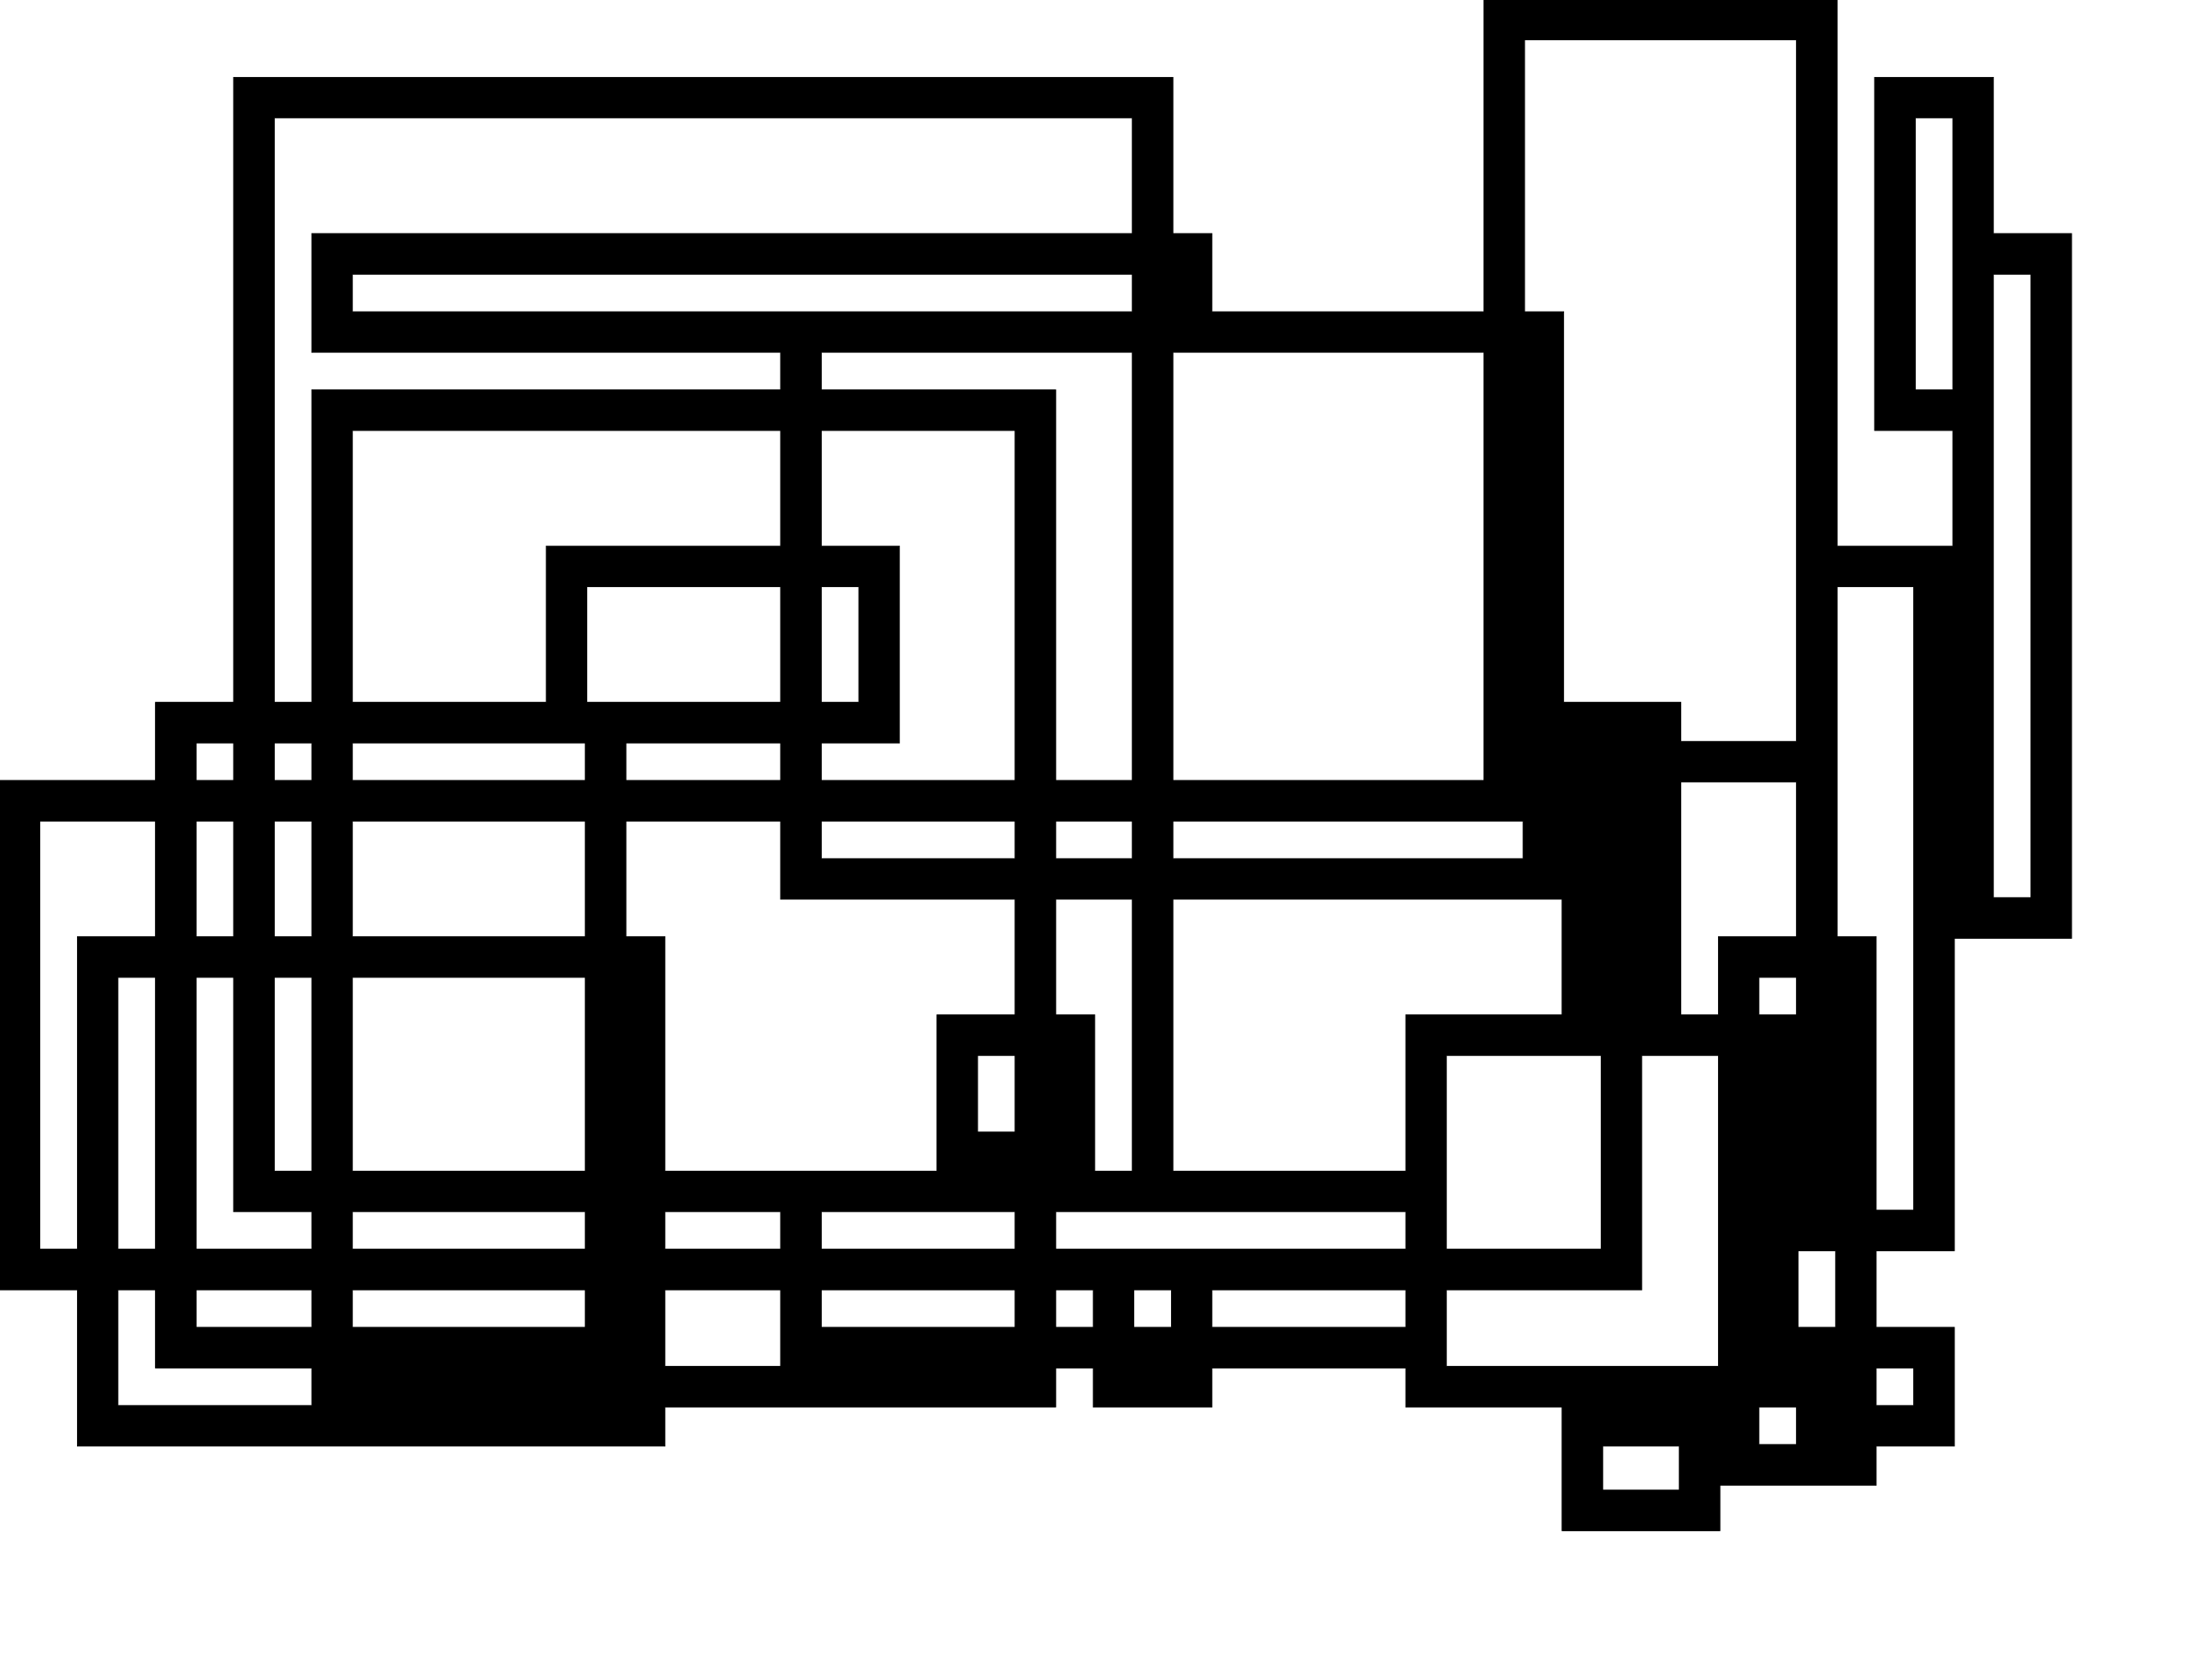
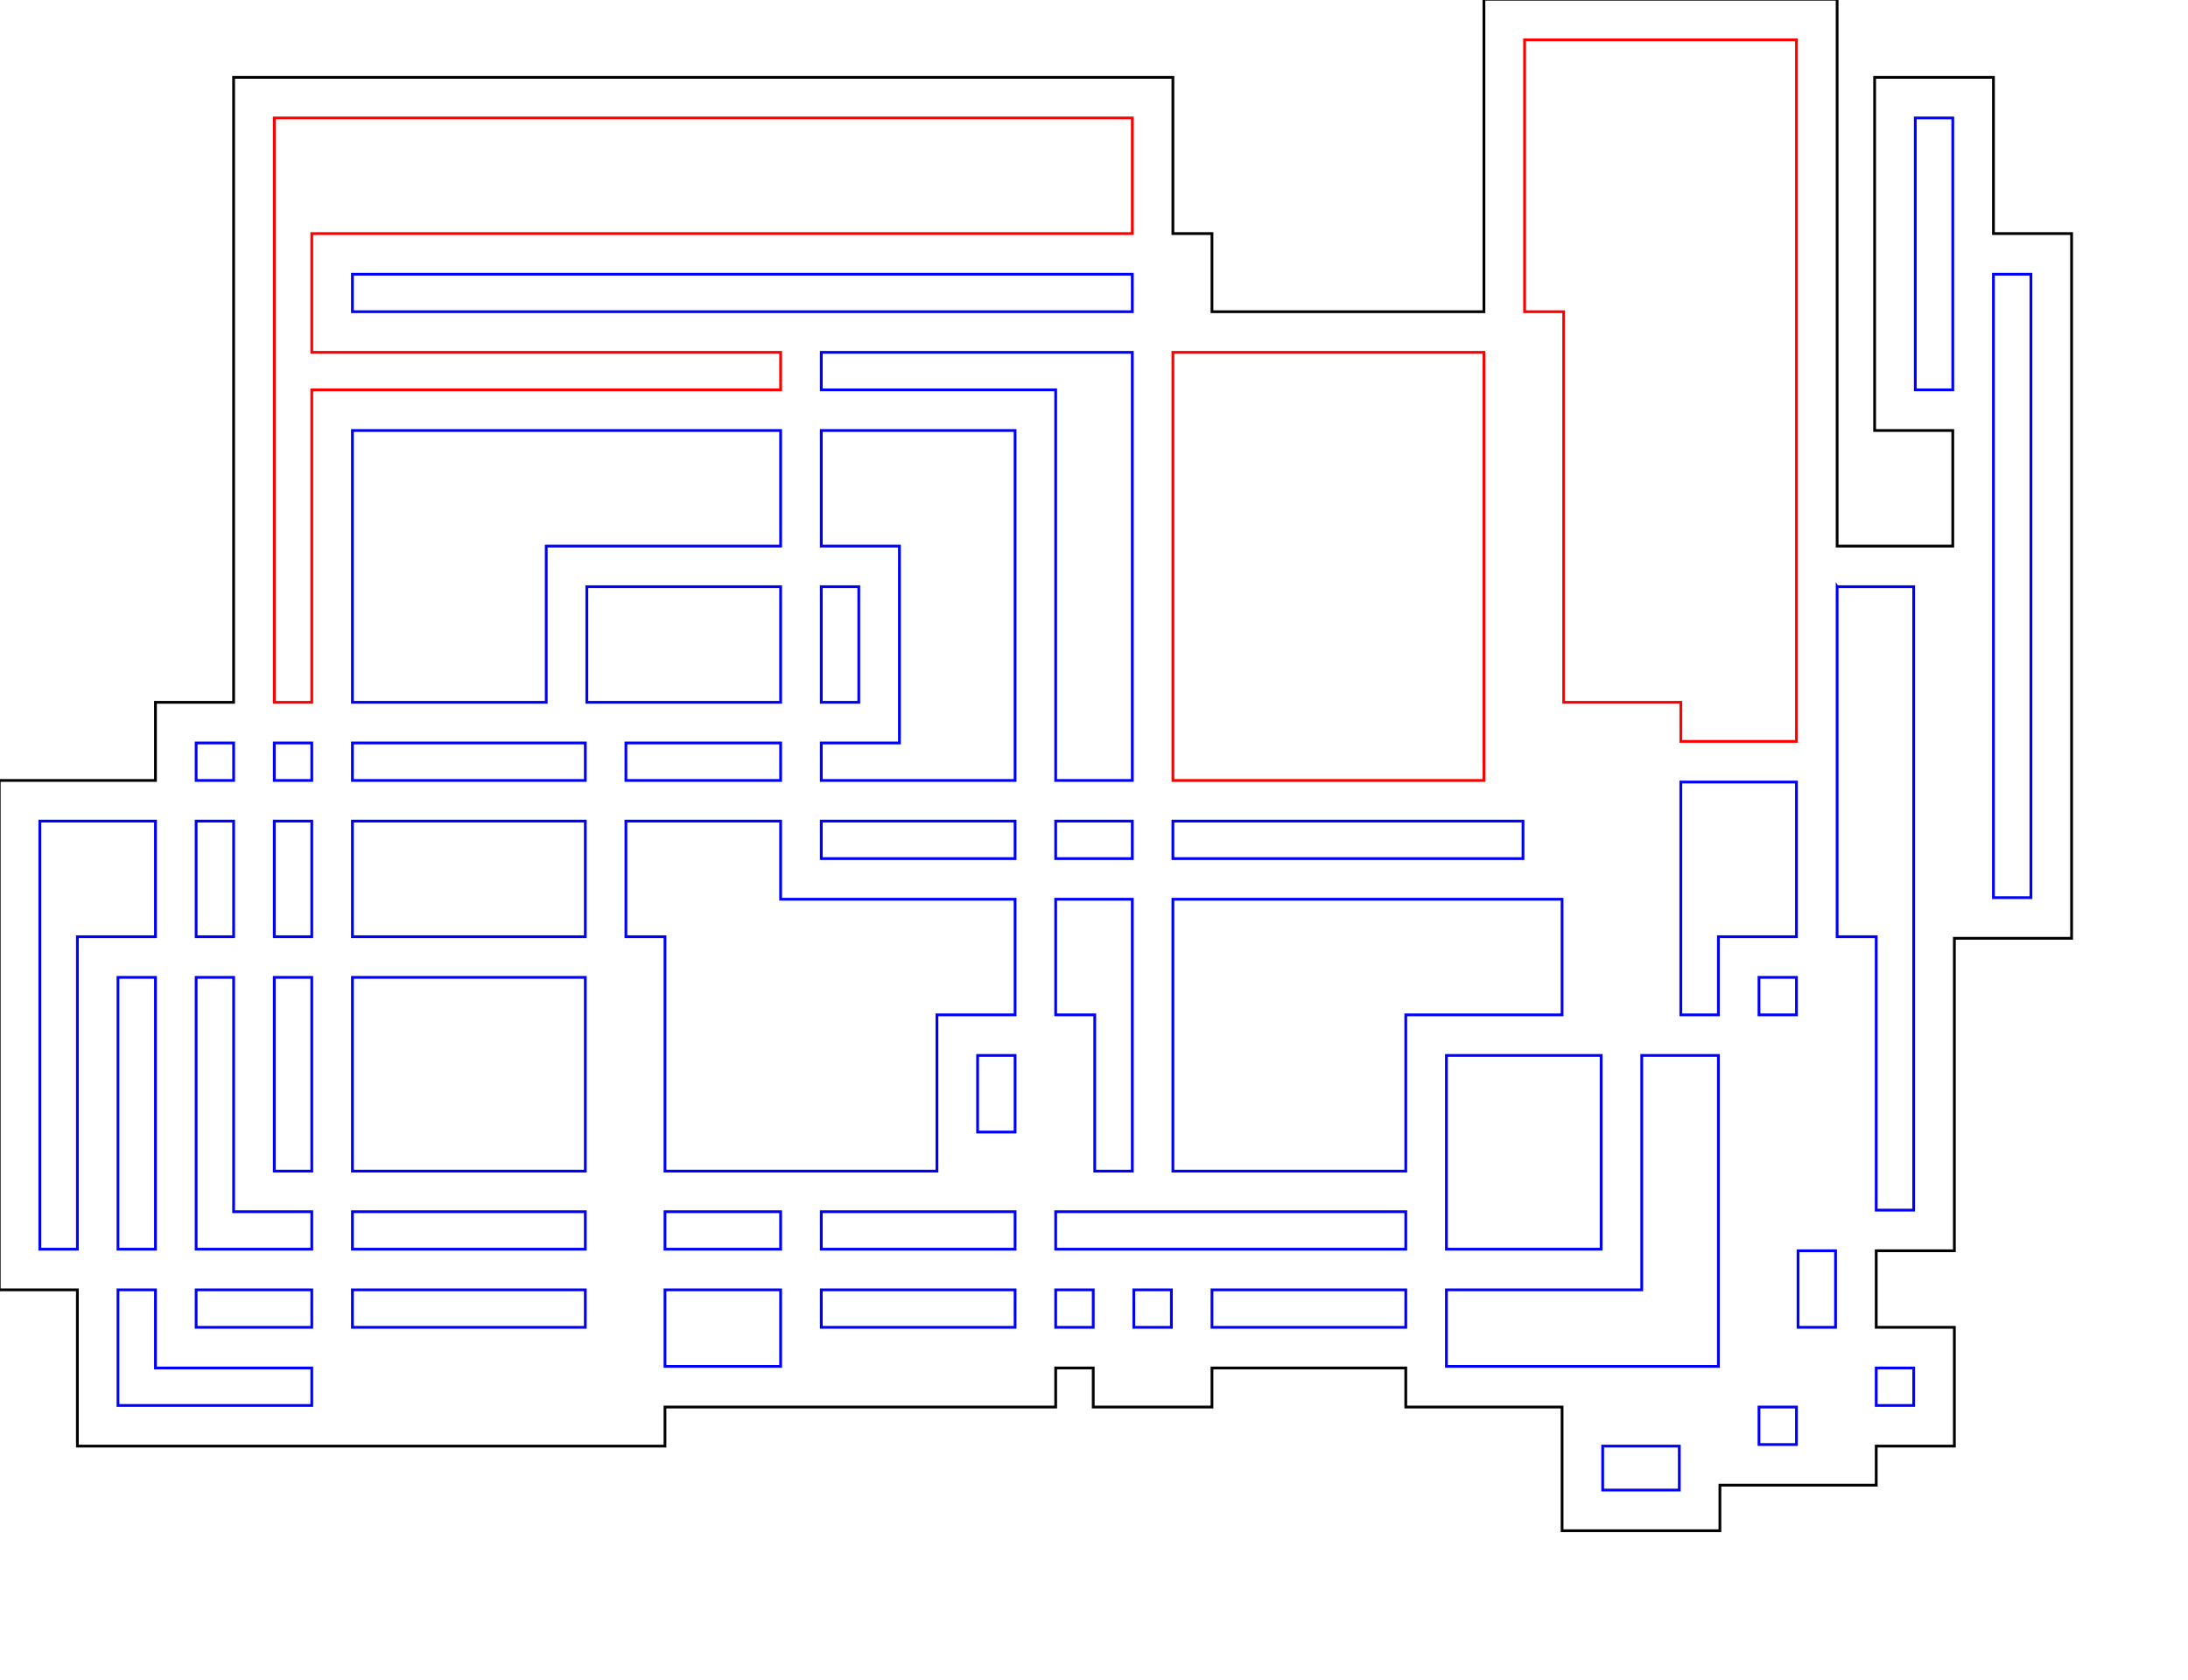
<svg xmlns="http://www.w3.org/2000/svg" width="280mm" height="215mm" viewBox="0 0 280 215" id="svg3217" version="1.1">
  <defs id="defs3261" />
-   <path style="fill:#000000;stroke:#000000;stroke-width:0.354" d="M 672.875 -0.344 L 672.875 141.375 L 549.562 141.375 L 549.562 105.938 L 531.844 105.938 L 531.844 35.094 L 105.938 35.094 L 105.938 318.531 L 70.5 318.531 L 70.5 353.969 L -0.344 353.969 L -0.344 585 L 35.094 585 L 35.094 655.875 L 301.531 655.875 L 301.531 638.156 L 478.688 638.156 L 478.688 620.438 L 495.719 620.438 L 495.719 638.156 L 549.562 638.156 L 549.562 620.438 L 637.438 620.438 L 637.438 638.156 L 708.312 638.156 L 708.312 694.25 L 779.875 694.25 L 779.875 673.594 L 850.75 673.594 L 850.75 655.875 L 886.188 655.875 L 886.188 602 L 850.75 602 L 850.75 567.281 L 886.188 567.281 L 886.188 425.562 L 939.344 425.562 L 939.344 105.938 L 903.906 105.938 L 903.906 35.094 L 850.031 35.094 L 850.031 195.25 L 885.469 195.25 L 885.469 247.688 L 833.031 247.688 L 833.031 -0.344 L 672.875 -0.344 z M 691.312 18.062 L 814.594 18.062 L 814.594 247.688 L 814.594 336.25 L 762.156 336.25 L 762.156 318.531 L 709.031 318.531 L 709.031 141.375 L 691.312 141.375 L 691.312 18.062 z M 124.375 53.5 L 513.438 53.5 L 513.438 105.938 L 141.375 105.938 L 141.375 159.812 L 353.969 159.812 L 353.969 176.812 L 141.375 176.812 L 141.375 318.531 L 124.375 318.531 L 124.375 53.5 z M 868.469 53.5 L 885.469 53.5 L 885.469 105.938 L 885.469 176.812 L 868.469 176.812 L 868.469 53.5 z M 159.812 124.375 L 513.438 124.375 L 513.438 141.375 L 159.812 141.375 L 159.812 124.375 z M 903.906 124.375 L 920.906 124.375 L 920.906 407.125 L 903.906 407.125 L 903.906 195.25 L 903.906 124.375 z M 372.406 159.812 L 513.438 159.812 L 513.438 353.969 L 478.688 353.969 L 478.688 176.812 L 372.406 176.812 L 372.406 159.812 z M 531.844 159.812 L 549.562 159.812 L 672.875 159.812 L 672.875 353.969 L 531.844 353.969 L 531.844 159.812 z M 159.812 195.25 L 353.969 195.25 L 353.969 247.688 L 247.688 247.688 L 247.688 318.531 L 159.812 318.531 L 159.812 195.25 z M 372.406 195.25 L 460.281 195.25 L 460.281 353.969 L 372.406 353.969 L 372.406 336.969 L 407.844 336.969 L 407.844 247.688 L 372.406 247.688 L 372.406 195.25 z M 266.094 266.094 L 353.969 266.094 L 353.969 318.531 L 283.812 318.531 L 266.094 318.531 L 266.094 266.094 z M 372.406 266.094 L 389.406 266.094 L 389.406 318.531 L 372.406 318.531 L 372.406 266.094 z M 833.031 266.094 L 867.75 266.094 L 867.75 548.844 L 850.75 548.844 L 850.75 424.844 L 833.031 424.844 L 833.031 266.094 z M 88.938 336.969 L 105.938 336.969 L 105.938 353.969 L 88.938 353.969 L 88.938 336.969 z M 124.375 336.969 L 141.375 336.969 L 141.375 353.969 L 124.375 353.969 L 124.375 336.969 z M 159.812 336.969 L 265.406 336.969 L 265.406 353.969 L 159.812 353.969 L 159.812 336.969 z M 283.812 336.969 L 353.969 336.969 L 353.969 353.969 L 283.812 353.969 L 283.812 336.969 z M 762.156 354.688 L 814.594 354.688 L 814.594 424.844 L 779.188 424.844 L 779.188 460.281 L 762.156 460.281 L 762.156 354.688 z M 18.062 372.406 L 70.5 372.406 L 70.5 424.844 L 35.094 424.844 L 35.094 566.562 L 18.062 566.562 L 18.062 372.406 z M 88.938 372.406 L 105.938 372.406 L 105.938 424.844 L 88.938 424.844 L 88.938 372.406 z M 124.375 372.406 L 141.375 372.406 L 141.375 424.844 L 124.375 424.844 L 124.375 372.406 z M 159.812 372.406 L 265.406 372.406 L 265.406 424.844 L 159.812 424.844 L 159.812 372.406 z M 283.812 372.406 L 353.969 372.406 L 353.969 407.844 L 460.281 407.844 L 460.281 460.281 L 424.844 460.281 L 424.844 531.156 L 301.531 531.156 L 301.531 424.844 L 283.812 424.844 L 283.812 372.406 z M 372.406 372.406 L 460.281 372.406 L 460.281 389.406 L 372.406 389.406 L 372.406 372.406 z M 478.688 372.406 L 513.438 372.406 L 513.438 389.406 L 478.688 389.406 L 478.688 372.406 z M 531.844 372.406 L 690.594 372.406 L 690.594 389.406 L 531.844 389.406 L 531.844 372.406 z M 478.688 407.844 L 513.438 407.844 L 513.438 531.156 L 496.406 531.156 L 496.406 460.281 L 478.688 460.281 L 478.688 407.844 z M 531.844 407.844 L 708.312 407.844 L 708.312 460.281 L 637.438 460.281 L 637.438 531.156 L 531.844 531.156 L 531.844 407.844 z M 53.5 443.281 L 70.5 443.281 L 70.5 566.562 L 53.5 566.562 L 53.5 443.281 z M 88.938 443.281 L 105.938 443.281 L 105.938 549.562 L 141.375 549.562 L 141.375 566.562 L 88.938 566.562 L 88.938 443.281 z M 124.375 443.281 L 141.375 443.281 L 141.375 531.156 L 124.375 531.156 L 124.375 443.281 z M 159.812 443.281 L 265.406 443.281 L 265.406 531.156 L 159.812 531.156 L 159.812 443.281 z M 797.594 443.281 L 814.594 443.281 L 814.594 460.281 L 797.594 460.281 L 797.594 443.281 z M 443.281 478.688 L 460.281 478.688 L 460.281 513.438 L 443.281 513.438 L 443.281 478.688 z M 655.875 478.688 L 726.031 478.688 L 726.031 566.562 L 655.875 566.562 L 655.875 531.156 L 655.875 478.688 z M 744.438 478.688 L 779.188 478.688 L 779.188 619.719 L 655.875 619.719 L 655.875 585 L 744.438 585 L 744.438 478.688 z M 159.812 549.562 L 265.406 549.562 L 265.406 566.562 L 159.812 566.562 L 159.812 549.562 z M 301.531 549.562 L 353.969 549.562 L 353.969 566.562 L 301.531 566.562 L 301.531 549.562 z M 372.406 549.562 L 460.281 549.562 L 460.281 566.562 L 372.406 566.562 L 372.406 549.562 z M 478.688 549.562 L 637.438 549.562 L 637.438 566.562 L 478.688 566.562 L 478.688 549.562 z M 815.312 567.281 L 832.312 567.281 L 832.312 602 L 815.312 602 L 815.312 567.281 z M 53.5 585 L 70.5 585 L 70.5 620.438 L 141.375 620.438 L 141.375 637.438 L 53.5 637.438 L 53.5 585 z M 88.938 585 L 141.375 585 L 141.375 602 L 88.938 602 L 88.938 585 z M 159.812 585 L 265.406 585 L 265.406 602 L 159.812 602 L 159.812 585 z M 301.531 585 L 353.969 585 L 353.969 619.719 L 301.531 619.719 L 301.531 585 z M 372.406 585 L 460.281 585 L 460.281 602 L 372.406 602 L 372.406 585 z M 478.688 585 L 495.719 585 L 495.719 602 L 478.688 602 L 478.688 585 z M 514.125 585 L 531.156 585 L 531.156 602 L 514.125 602 L 514.125 585 z M 549.562 585 L 637.438 585 L 637.438 602 L 549.562 602 L 549.562 585 z M 850.75 620.438 L 867.75 620.438 L 867.75 637.438 L 850.75 637.438 L 850.75 620.438 z M 797.594 638.156 L 814.594 638.156 L 814.594 655.156 L 797.594 655.156 L 797.594 638.156 z M 726.719 655.875 L 761.469 655.875 L 761.469 675.812 L 726.719 675.812 L 726.719 655.875 z " transform="matrix(0.2822222,0,0,0.2822222,0,-2.4607825e-6)" id="path3219" />
+   <path style="fill:none;stroke:#000000;stroke-width:0.354" d="m 189.9,-0.097 0,39.996 -34.802,0 0,-10.001 -5.001,0 0,-19.994 -120.2,0 0,79.992 -10.001,0 0,10.001 -19.994,0 0,65.202 10.001,0 0,20.003 75.195,0 0,-5.001 49.997,0 0,-5.001 4.807,0 0,5.001 15.196,0 0,-5.001 24.8,0 0,5.001 20.003,0 0,15.831 20.197,0 0,-5.83 20.003,0 0,-5.001 10.001,0 0,-15.205 -10.001,0 0,-9.798 10.001,0 0,-39.996 15.002,0 0,-90.205 -10.001,0 0,-19.994 -15.205,0 0,45.2 10.001,0 0,14.799 -14.799,0 0,-70 -45.2,0 z" id="path3504" />
+   <path style="fill:none;stroke:#ff0000;stroke-width:0.354" d="m 195.104,5.098 34.793,0 0,64.805 0,24.994 -14.799,0 0,-5.001 -14.993,0 0,-49.997 -5.001,0 0,-34.802 z" id="path3502" />
+   <path style="fill:none;stroke:#ff0000;stroke-width:0.354" d="m 35.101,15.099 109.802,0 0,14.799 -105.004,0 0,15.205 59.999,0 0,4.798 -59.999,0 0,39.996 -4.798,0 0,-74.798 z" id="path3500" />
+   <path style="fill:none;stroke:#0000ff;stroke-width:0.354" d="m 245.101,15.099 4.798,0 0,14.799 0,20.003 -4.798,0 0,-34.802 z" id="path3498" />
+   <path style="fill:none;stroke:#0000ff;stroke-width:0.354" d="m 45.103,35.101 99.801,0 0,4.798 -99.801,0 0,-4.798 z" id="path3496" />
+   <path style="fill:none;stroke:#0000ff;stroke-width:0.354" d="m 255.102,35.101 4.798,0 0,79.798 -4.798,0 0,-59.796 0,-20.003 z" id="path3494" />
+   <path style="fill:none;stroke:#0000ff;stroke-width:0.354" d="m 105.101,45.103 39.802,0 0,54.795 -9.807,0 0,-49.997 -29.995,0 0,-4.798 z" id="path3492" />
+   <path style="fill:none;stroke:#ff0000;stroke-width:0.354" d="m 150.098,45.103 5.001,0 34.802,0 0,54.795 -39.802,0 0,-54.795 z" id="path3490" />
+   <path style="fill:none;stroke:#0000ff;stroke-width:0.354" d="m 45.103,55.104 54.795,0 0,14.799 -29.995,0 0,19.994 -24.8,0 0,-34.793 z" id="path3488" />
+   <path style="fill:none;stroke:#0000ff;stroke-width:0.354" d="m 105.101,55.104 24.8,0 0,44.794 -24.8,0 0,-4.798 10.001,0 0,-25.197 -10.001,0 0,-14.799 z" id="path3486" />
+   <path style="fill:none;stroke:#0000ff;stroke-width:0.354" d="m 75.098,75.098 24.8,0 0,14.799 -19.8,0 -5.001,0 0,-14.799 z" id="path3484" />
+   <path style="fill:none;stroke:#0000ff;stroke-width:0.354" d="m 105.101,75.098 4.798,0 0,14.799 -4.798,0 0,-14.799 z" id="path3482" />
+   <path style="fill:none;stroke:#0000ff;stroke-width:0.354" d="m 235.1,75.098 9.798,0 0,79.798 -4.798,0 0,-34.996 -5.001,0 0,-44.803 z" id="path3480" />
+   <path style="fill:none;stroke:#0000ff;stroke-width:0.354" d="m 25.1,95.1 4.798,0 0,4.798 -4.798,0 0,-4.798 z" id="path3478" />
+   <path style="fill:none;stroke:#0000ff;stroke-width:0.354" d="m 35.101,95.1 4.798,0 0,4.798 -4.798,0 0,-4.798 z" id="path3476" />
+   <path style="fill:none;stroke:#0000ff;stroke-width:0.354" d="m 45.103,95.1 29.801,0 0,4.798 -29.801,0 0,-4.798 z" id="path3474" />
+   <path style="fill:none;stroke:#0000ff;stroke-width:0.354" d="m 80.098,95.1 19.8,0 0,4.798 -19.8,0 0,-4.798 z" id="path3472" />
+   <path style="fill:none;stroke:#0000ff;stroke-width:0.354" d="m 215.097,100.101 14.799,0 0,19.8 -9.992,0 0,10.001 -4.807,0 0,-29.801 z" id="path3470" />
+   <path style="fill:none;stroke:#0000ff;stroke-width:0.354" d="m 5.098,105.101 14.799,0 0,14.799 -9.992,0 0,39.996 -4.807,0 0,-54.795 z" id="path3468" />
+   <path style="fill:none;stroke:#0000ff;stroke-width:0.354" d="m 25.1,105.101 4.798,0 0,14.799 -4.798,0 0,-14.799 z" id="path3466" />
+   <path style="fill:none;stroke:#0000ff;stroke-width:0.354" d="m 35.101,105.101 4.798,0 0,14.799 -4.798,0 0,-14.799 z" id="path3464" />
+   <path style="fill:none;stroke:#0000ff;stroke-width:0.354" d="m 45.103,105.101 29.801,0 0,14.799 -29.801,0 0,-14.799 z" id="path3462" />
+   <path style="fill:none;stroke:#0000ff;stroke-width:0.354" d="m 80.098,105.101 19.8,0 0,10.001 30.004,0 0,14.799 -10.001,0 0,20.003 -34.802,0 0,-30.004 -5.001,0 0,-14.799 z" id="path3460" />
+   <path style="fill:none;stroke:#0000ff;stroke-width:0.354" d="m 105.101,105.101 24.8,0 0,4.798 -24.8,0 0,-4.798 z" id="path3458" />
+   <path style="fill:none;stroke:#0000ff;stroke-width:0.354" d="m 135.096,105.101 9.807,0 0,4.798 -9.807,0 0,-4.798 z" id="path3456" />
+   <path style="fill:none;stroke:#0000ff;stroke-width:0.354" d="m 150.098,105.101 44.803,0 0,4.798 -44.803,0 0,-4.798 z" id="path3454" />
+   <path style="fill:none;stroke:#0000ff;stroke-width:0.354" d="m 135.096,115.103 9.807,0 0,34.802 -4.807,0 0,-20.003 -5.001,0 0,-14.799 z" id="path3452" />
+   <path style="fill:none;stroke:#0000ff;stroke-width:0.354" d="m 150.098,115.103 49.803,0 0,14.799 -20.003,0 0,20.003 -29.801,0 0,-34.802 z" id="path3450" />
+   <path style="fill:none;stroke:#0000ff;stroke-width:0.354" d="m 15.099,125.104 4.798,0 0,34.793 -4.798,0 0,-34.793 z" id="path3448" />
+   <path style="fill:none;stroke:#0000ff;stroke-width:0.354" d="m 25.1,125.104 4.798,0 0,29.995 10.001,0 0,4.798 -14.799,0 0,-34.793 z" id="path3446" />
+   <path style="fill:none;stroke:#0000ff;stroke-width:0.354" d="m 35.101,125.104 4.798,0 0,24.8 -4.798,0 0,-24.8 z" id="path3444" />
+   <path style="fill:none;stroke:#0000ff;stroke-width:0.354" d="m 45.103,125.104 29.801,0 0,24.8 -29.801,0 0,-24.8 z" id="path3442" />
+   <path style="fill:none;stroke:#0000ff;stroke-width:0.354" d="m 225.099,125.104 4.798,0 0,4.798 -4.798,0 0,-4.798 z" id="path3440" />
+   <path style="fill:none;stroke:#0000ff;stroke-width:0.354" d="m 125.104,135.096 4.798,0 0,9.807 -4.798,0 0,-9.807 z" id="path3438" />
+   <path style="fill:none;stroke:#0000ff;stroke-width:0.354" d="m 185.102,135.096 19.8,0 0,24.8 -19.8,0 0,-9.992 0,-14.808 z" id="path3436" />
+   <path style="fill:none;stroke:#0000ff;stroke-width:0.354" d="m 210.097,135.096 9.807,0 0,39.802 -34.802,0 0,-9.798 24.994,0 0,-30.004 z" id="path3434" />
+   <path style="fill:none;stroke:#0000ff;stroke-width:0.354" d="m 45.103,155.099 29.801,0 0,4.798 -29.801,0 0,-4.798 z" id="path3432" />
+   <path style="fill:none;stroke:#0000ff;stroke-width:0.354" d="m 85.099,155.099 14.799,0 0,4.798 -14.799,0 0,-4.798 z" id="path3430" />
+   <path style="fill:none;stroke:#0000ff;stroke-width:0.354" d="m 105.101,155.099 24.8,0 0,4.798 -24.8,0 0,-4.798 z" id="path3428" />
+   <path style="fill:none;stroke:#0000ff;stroke-width:0.354" d="m 135.096,155.099 44.803,0 0,4.798 -44.803,0 0,-4.798 z" id="path3426" />
+   <path style="fill:none;stroke:#0000ff;stroke-width:0.354" d="m 230.099,160.099 4.798,0 0,9.798 -4.798,0 0,-9.798 z" id="path3424" />
+   <path style="fill:none;stroke:#0000ff;stroke-width:0.354" d="m 15.099,165.1 4.798,0 0,10.001 20.002,0 0,4.798 -24.8,0 0,-14.799 z" id="path3422" />
+   <path style="fill:none;stroke:#0000ff;stroke-width:0.354" d="m 25.1,165.1 14.799,0 0,4.798 -14.799,0 0,-4.798 z" id="path3420" />
+   <path style="fill:none;stroke:#0000ff;stroke-width:0.354" d="m 45.103,165.1 29.801,0 0,4.798 -29.801,0 0,-4.798 z" id="path3418" />
+   <path style="fill:none;stroke:#0000ff;stroke-width:0.354" d="m 85.099,165.1 14.799,0 0,9.798 -14.799,0 0,-9.798 z" id="path3416" />
+   <path style="fill:none;stroke:#0000ff;stroke-width:0.354" d="m 105.101,165.1 24.8,0 0,4.798 -24.8,0 0,-4.798 z" id="path3414" />
+   <path style="fill:none;stroke:#0000ff;stroke-width:0.354" d="m 135.096,165.1 4.807,0 0,4.798 -4.807,0 0,-4.798 z" id="path3412" />
+   <path style="fill:none;stroke:#0000ff;stroke-width:0.354" d="m 145.097,165.1 4.807,0 0,4.798 -4.807,0 0,-4.798 z" id="path3410" />
+   <path style="fill:none;stroke:#0000ff;stroke-width:0.354" d="m 155.099,165.1 24.8,0 0,4.798 -24.8,0 0,-4.798 z" id="path3408" />
+   <path style="fill:none;stroke:#0000ff;stroke-width:0.354" d="m 240.101,175.101 4.798,0 0,4.798 -4.798,0 0,-4.798 z" id="path3406" />
+   <path style="fill:none;stroke:#0000ff;stroke-width:0.354" d="m 225.099,180.102 4.798,0 0,4.798 -4.798,0 0,-4.798 z" id="path3404" />
+   <path style="fill:none;stroke:#0000ff;stroke-width:0.354" d="m 205.096,185.102 9.807,0 0,5.627 -9.807,0 0,-5.627 z" id="path3219" />
</svg>
